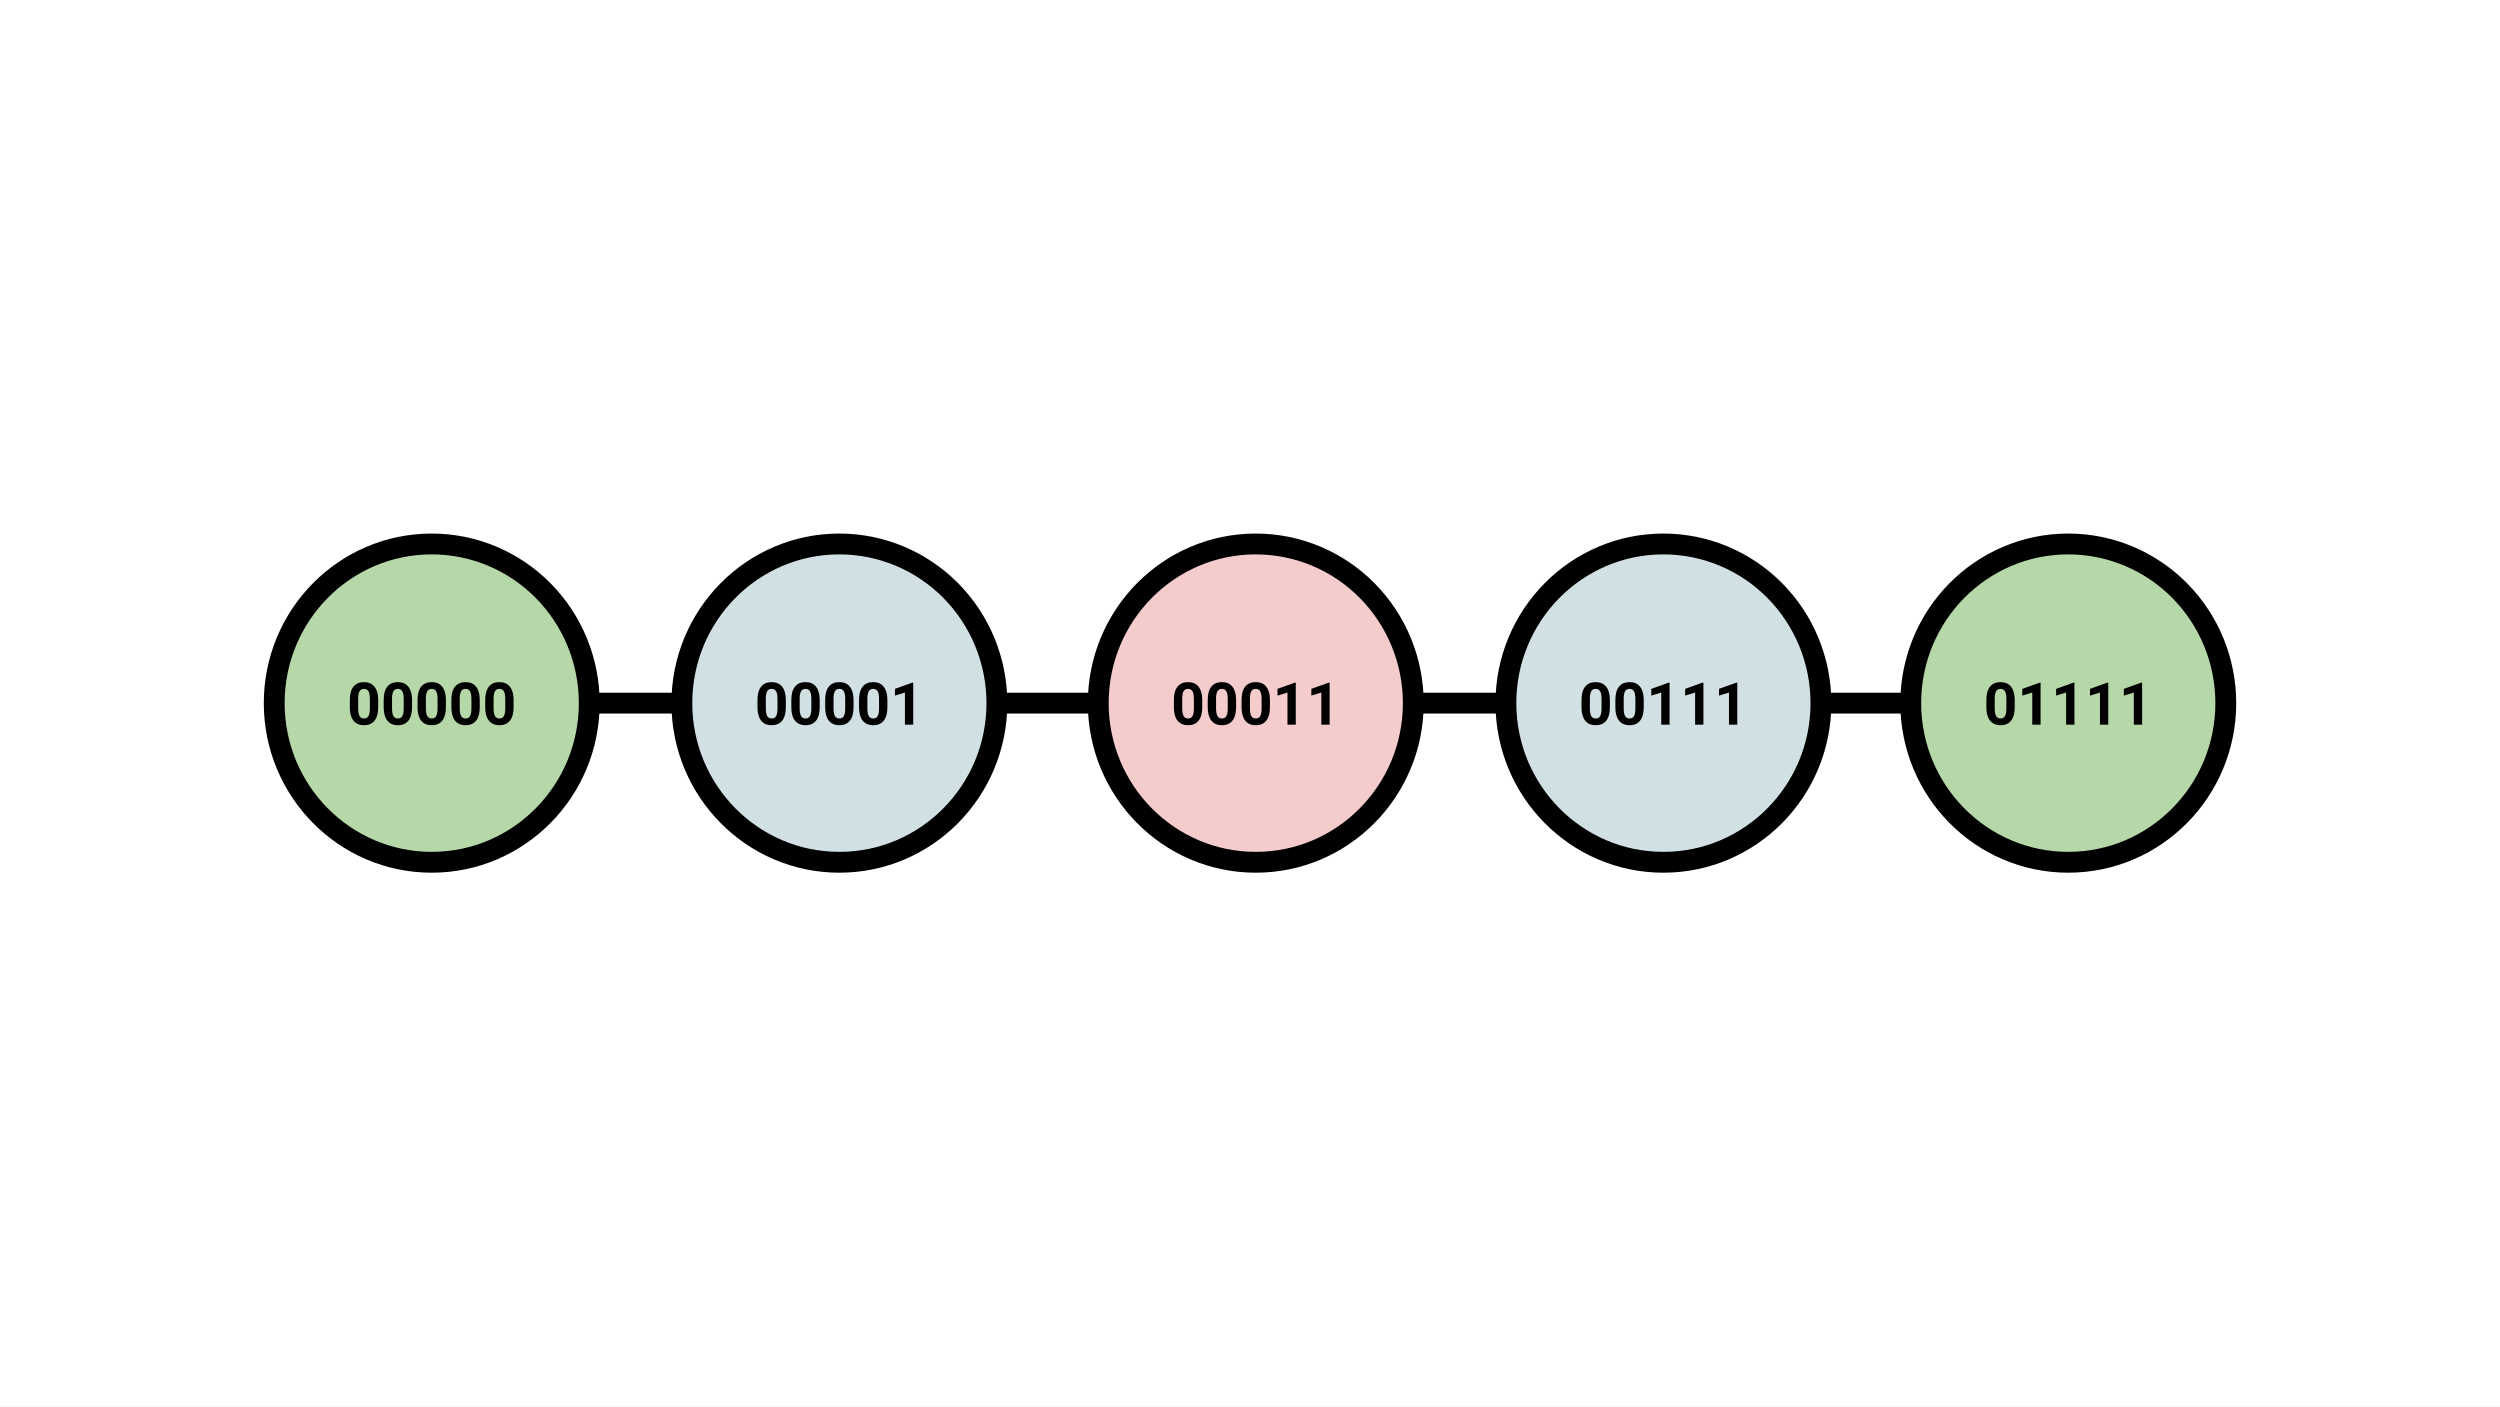
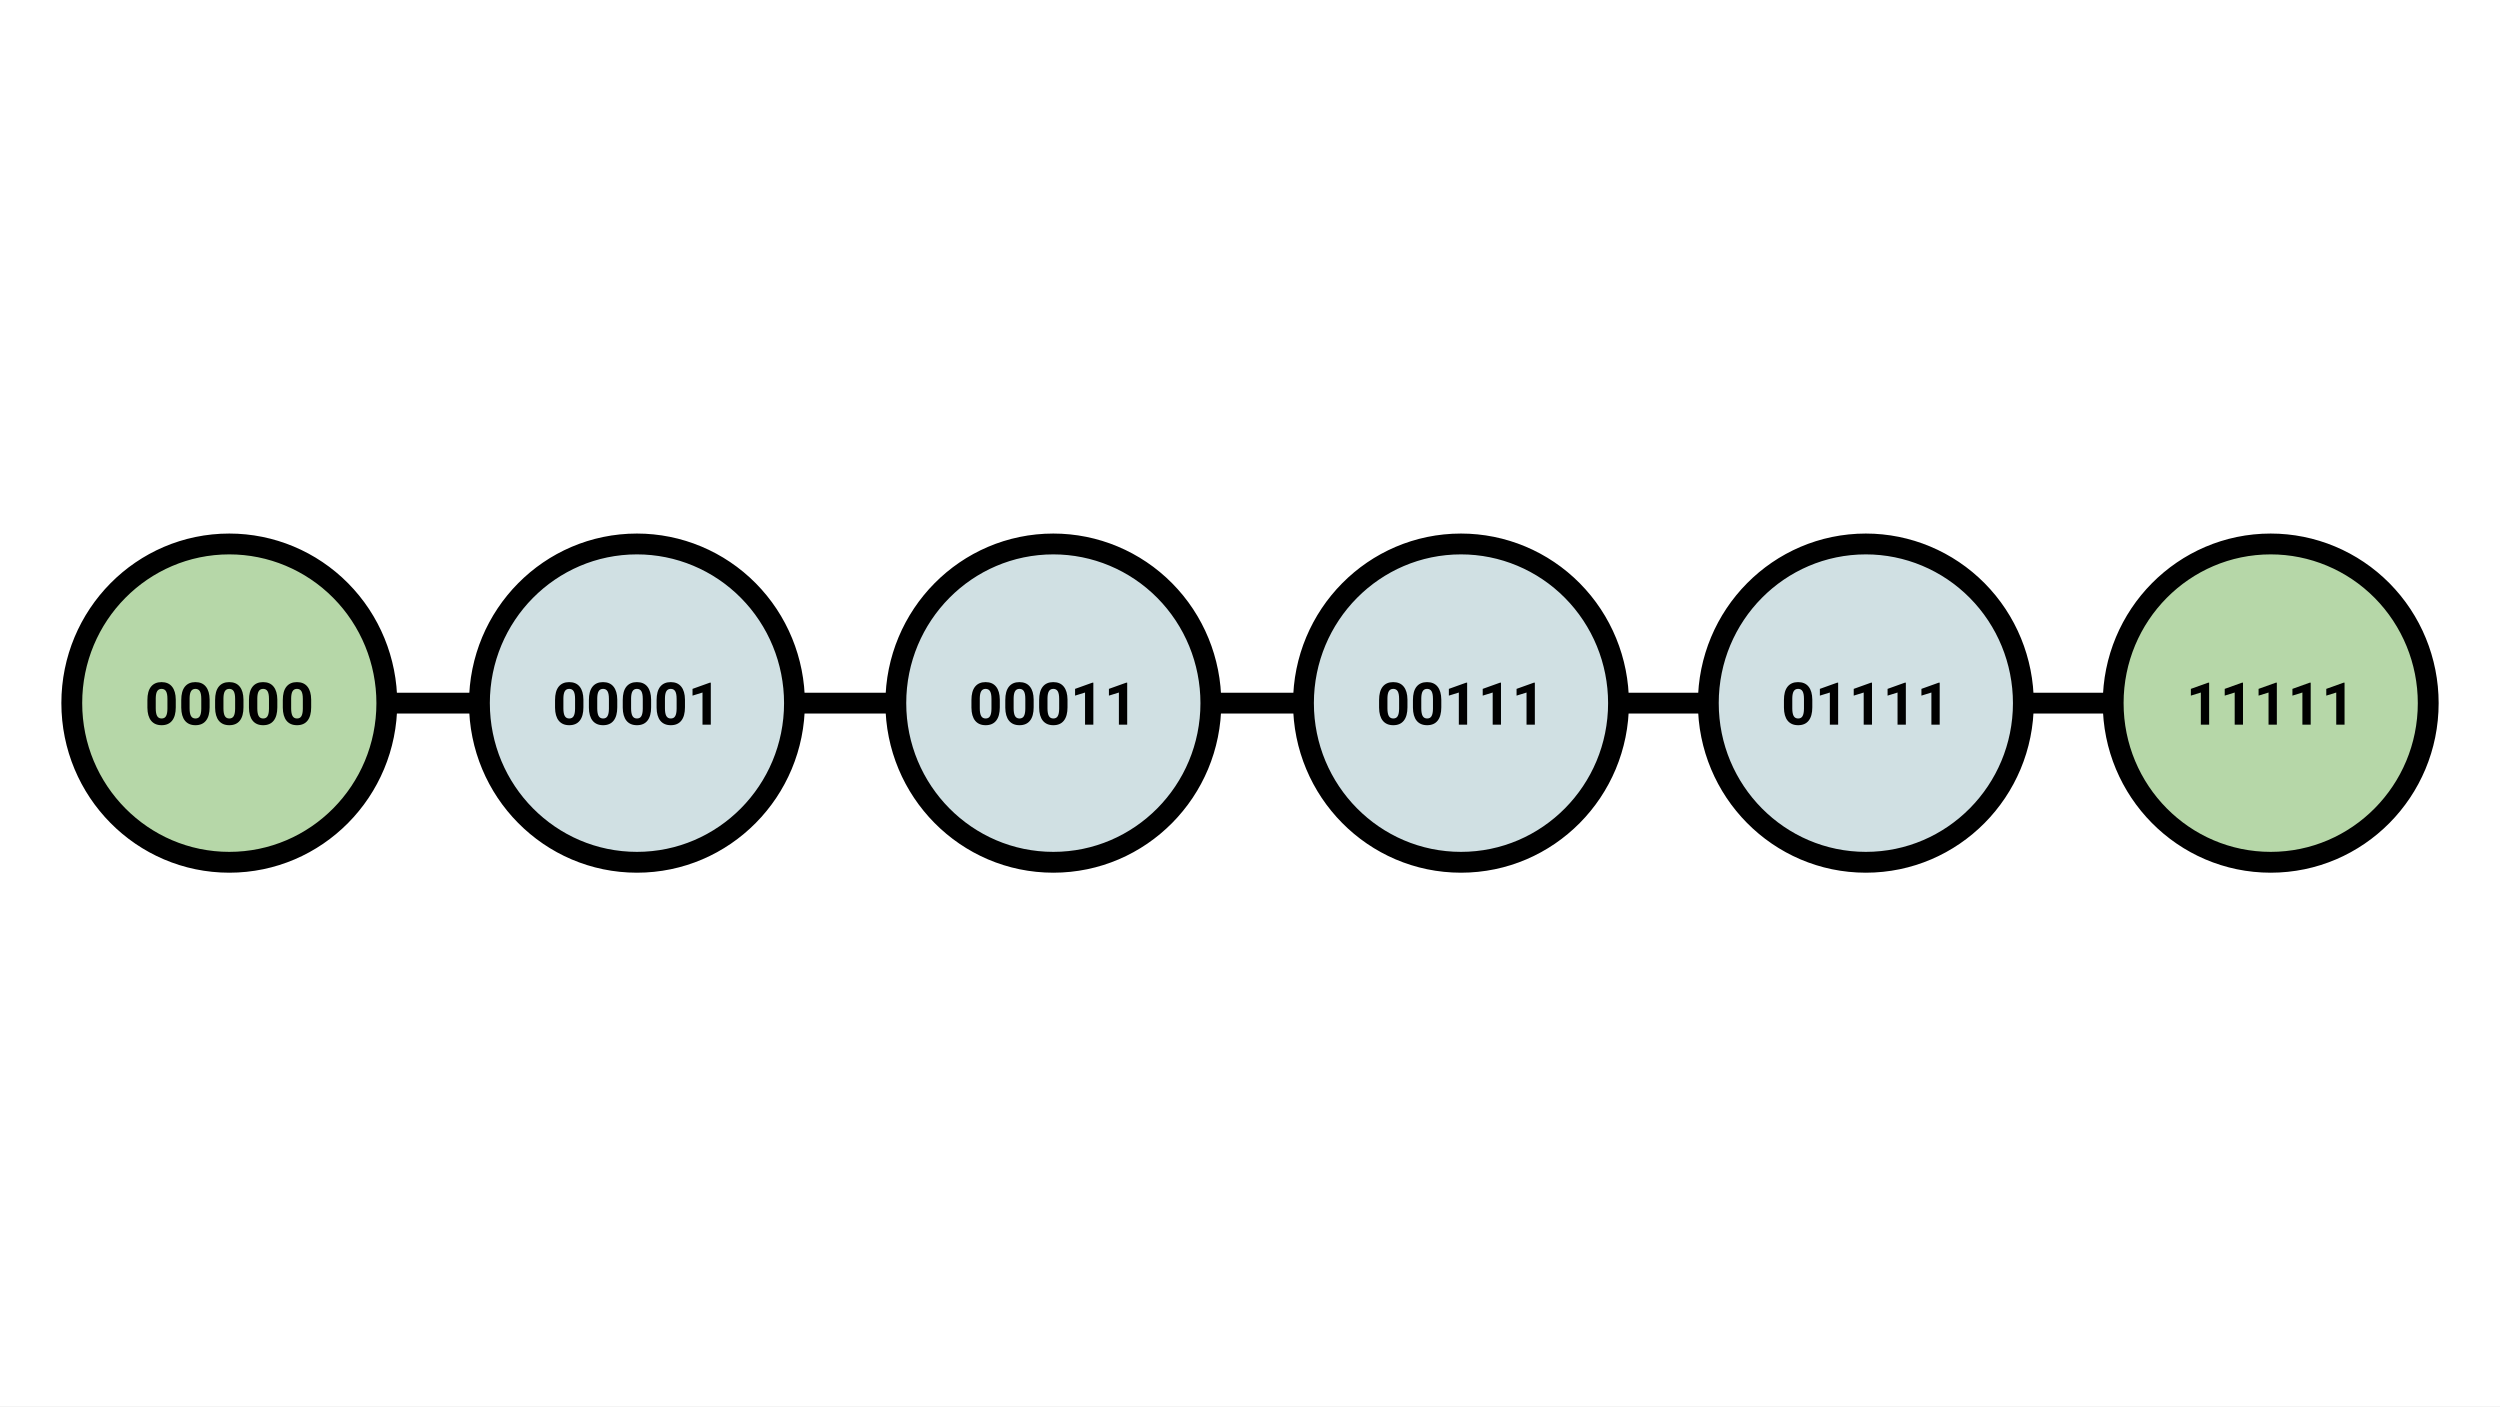
<svg xmlns="http://www.w3.org/2000/svg" version="1.1" viewBox="0.0 0.0 960.0 540.0" fill="none" stroke="none" stroke-linecap="square" stroke-miterlimit="10">
-   <clipPath id="g10ca9ff00e6_0_27.0">
+   <clipPath id="g10ca9ff00e6_0_8.0">
    <path d="m0 0l960.0 0l0 540.0l-960.0 0l0 -540.0z" clip-rule="nonzero" />
  </clipPath>
-   <g clip-path="url(#g10ca9ff00e6_0_27.0)">
+   <g clip-path="url(#g10ca9ff00e6_0_8.0)">
    <path fill="#ffffff" d="m0 0l960.0 0l0 540.0l-960.0 0z" fill-rule="evenodd" />
-     <path fill="#b6d7a8" d="m105.297 270.0l0 0c0 -33.755 27.081 -61.118 60.488 -61.118l0 0c16.042 0 31.428 6.439 42.772 17.901c11.344 11.462 17.717 27.007 17.717 43.217l0 0c0 33.755 -27.081 61.118 -60.488 61.118l0 0c-33.407 0 -60.488 -27.363 -60.488 -61.118z" fill-rule="evenodd" />
-     <path stroke="#000000" stroke-width="8.0" stroke-linejoin="round" stroke-linecap="butt" d="m105.297 270.0l0 0c0 -33.755 27.081 -61.118 60.488 -61.118l0 0c16.042 0 31.428 6.439 42.772 17.901c11.344 11.462 17.717 27.007 17.717 43.217l0 0c0 33.755 -27.081 61.118 -60.488 61.118l0 0c-33.407 0 -60.488 -27.363 -60.488 -61.118z" fill-rule="evenodd" />
-     <path fill="#000000" d="m145.226 271.604q0 3.344 -1.391 5.109q-1.375 1.766 -4.047 1.766q-2.625 0 -4.031 -1.734q-1.391 -1.734 -1.422 -4.984l0 -2.953q0 -3.375 1.391 -5.125q1.406 -1.75 4.031 -1.75q2.641 0 4.031 1.734q1.406 1.734 1.438 4.969l0 2.969zm-3.203 -3.25q0 -2.016 -0.547 -2.922q-0.547 -0.906 -1.703 -0.906q-1.125 0 -1.672 0.875q-0.531 0.859 -0.562 2.703l0 3.922q0 1.969 0.531 2.922q0.547 0.953 1.719 0.953q1.172 0 1.688 -0.906q0.531 -0.922 0.547 -2.812l0 -3.828zm16.202 3.25q0 3.344 -1.391 5.109q-1.375 1.766 -4.047 1.766q-2.625 0 -4.031 -1.734q-1.391 -1.734 -1.422 -4.984l0 -2.953q0 -3.375 1.391 -5.125q1.406 -1.75 4.031 -1.75q2.641 0 4.031 1.734q1.406 1.734 1.438 4.969l0 2.969zm-3.203 -3.25q0 -2.016 -0.547 -2.922q-0.547 -0.906 -1.703 -0.906q-1.125 0 -1.672 0.875q-0.531 0.859 -0.562 2.703l0 3.922q0 1.969 0.531 2.922q0.547 0.953 1.719 0.953q1.172 0 1.688 -0.906q0.531 -0.922 0.547 -2.812l0 -3.828zm16.202 3.25q0 3.344 -1.391 5.109q-1.375 1.766 -4.047 1.766q-2.625 0 -4.031 -1.734q-1.391 -1.734 -1.422 -4.984l0 -2.953q0 -3.375 1.391 -5.125q1.406 -1.75 4.031 -1.75q2.641 0 4.031 1.734q1.406 1.734 1.438 4.969l0 2.969zm-3.203 -3.25q0 -2.016 -0.547 -2.922q-0.547 -0.906 -1.703 -0.906q-1.125 0 -1.672 0.875q-0.531 0.859 -0.562 2.703l0 3.922q0 1.969 0.531 2.922q0.547 0.953 1.719 0.953q1.172 0 1.688 -0.906q0.531 -0.922 0.547 -2.812l0 -3.828zm16.202 3.25q0 3.344 -1.391 5.109q-1.375 1.766 -4.047 1.766q-2.625 0 -4.031 -1.734q-1.391 -1.734 -1.422 -4.984l0 -2.953q0 -3.375 1.391 -5.125q1.406 -1.75 4.031 -1.75q2.641 0 4.031 1.734q1.406 1.734 1.438 4.969l0 2.969zm-3.203 -3.25q0 -2.016 -0.547 -2.922q-0.547 -0.906 -1.703 -0.906q-1.125 0 -1.672 0.875q-0.531 0.859 -0.562 2.703l0 3.922q0 1.969 0.531 2.922q0.547 0.953 1.719 0.953q1.172 0 1.688 -0.906q0.531 -0.922 0.547 -2.812l0 -3.828zm16.202 3.25q0 3.344 -1.391 5.109q-1.375 1.766 -4.047 1.766q-2.625 0 -4.031 -1.734q-1.391 -1.734 -1.422 -4.984l0 -2.953q0 -3.375 1.391 -5.125q1.406 -1.75 4.031 -1.75q2.641 0 4.031 1.734q1.406 1.734 1.438 4.969l0 2.969zm-3.203 -3.25q0 -2.016 -0.547 -2.922q-0.547 -0.906 -1.703 -0.906q-1.125 0 -1.672 0.875q-0.531 0.859 -0.562 2.703l0 3.922q0 1.969 0.531 2.922q0.547 0.953 1.719 0.953q1.172 0 1.688 -0.906q0.531 -0.922 0.547 -2.812l0 -3.828z" fill-rule="nonzero" />
-     <path fill="#f4cccc" d="m421.728 270.0l0 0c0 -33.755 27.081 -61.118 60.488 -61.118l0 0c16.042 0 31.428 6.439 42.772 17.901c11.344 11.462 17.717 27.007 17.717 43.217l0 0c0 33.755 -27.081 61.118 -60.488 61.118l0 0c-33.407 0 -60.488 -27.363 -60.488 -61.118z" fill-rule="evenodd" />
-     <path stroke="#000000" stroke-width="8.0" stroke-linejoin="round" stroke-linecap="butt" d="m421.728 270.0l0 0c0 -33.755 27.081 -61.118 60.488 -61.118l0 0c16.042 0 31.428 6.439 42.772 17.901c11.344 11.462 17.717 27.007 17.717 43.217l0 0c0 33.755 -27.081 61.118 -60.488 61.118l0 0c-33.407 0 -60.488 -27.363 -60.488 -61.118z" fill-rule="evenodd" />
-     <path fill="#000000" d="m461.657 271.604q0 3.344 -1.391 5.109q-1.375 1.766 -4.047 1.766q-2.625 0 -4.031 -1.734q-1.391 -1.734 -1.422 -4.984l0 -2.953q0 -3.375 1.391 -5.125q1.406 -1.75 4.031 -1.75q2.641 0 4.031 1.734q1.406 1.734 1.438 4.969l0 2.969zm-3.203 -3.25q0 -2.016 -0.547 -2.922q-0.547 -0.906 -1.703 -0.906q-1.125 0 -1.672 0.875q-0.531 0.859 -0.562 2.703l0 3.922q0 1.969 0.531 2.922q0.547 0.953 1.719 0.953q1.172 0 1.688 -0.906q0.531 -0.922 0.547 -2.812l0 -3.828zm16.202 3.25q0 3.344 -1.391 5.109q-1.375 1.766 -4.047 1.766q-2.625 0 -4.031 -1.734q-1.391 -1.734 -1.422 -4.984l0 -2.953q0 -3.375 1.391 -5.125q1.406 -1.75 4.031 -1.75q2.641 0 4.031 1.734q1.406 1.734 1.438 4.969l0 2.969zm-3.203 -3.25q0 -2.016 -0.547 -2.922q-0.547 -0.906 -1.703 -0.906q-1.125 0 -1.672 0.875q-0.531 0.859 -0.562 2.703l0 3.922q0 1.969 0.531 2.922q0.547 0.953 1.719 0.953q1.172 0 1.688 -0.906q0.531 -0.922 0.547 -2.812l0 -3.828zm16.202 3.25q0 3.344 -1.391 5.109q-1.375 1.766 -4.047 1.766q-2.625 0 -4.031 -1.734q-1.391 -1.734 -1.422 -4.984l0 -2.953q0 -3.375 1.391 -5.125q1.406 -1.75 4.031 -1.75q2.641 0 4.031 1.734q1.406 1.734 1.438 4.969l0 2.969zm-3.203 -3.25q0 -2.016 -0.547 -2.922q-0.547 -0.906 -1.703 -0.906q-1.125 0 -1.672 0.875q-0.531 0.859 -0.562 2.703l0 3.922q0 1.969 0.531 2.922q0.547 0.953 1.719 0.953q1.172 0 1.688 -0.906q0.531 -0.922 0.547 -2.812l0 -3.828zm13.124 9.906l-3.188 0l0 -12.328l-3.828 1.188l0 -2.594l6.672 -2.391l0.344 0l0 16.125zm12.999 0l-3.188 0l0 -12.328l-3.828 1.188l0 -2.594l6.672 -2.391l0.344 0l0 16.125z" fill-rule="nonzero" />
-     <path fill="#d0e0e3" d="m261.832 270.0l0 0c0 -33.755 27.081 -61.118 60.488 -61.118l0 0c16.042 0 31.428 6.439 42.772 17.901c11.344 11.462 17.717 27.007 17.717 43.217l0 0c0 33.755 -27.081 61.118 -60.488 61.118l0 0c-33.407 0 -60.488 -27.363 -60.488 -61.118z" fill-rule="evenodd" />
-     <path stroke="#000000" stroke-width="8.0" stroke-linejoin="round" stroke-linecap="butt" d="m261.832 270.0l0 0c0 -33.755 27.081 -61.118 60.488 -61.118l0 0c16.042 0 31.428 6.439 42.772 17.901c11.344 11.462 17.717 27.007 17.717 43.217l0 0c0 33.755 -27.081 61.118 -60.488 61.118l0 0c-33.407 0 -60.488 -27.363 -60.488 -61.118z" fill-rule="evenodd" />
-     <path fill="#000000" d="m301.761 271.604q0 3.344 -1.391 5.109q-1.375 1.766 -4.047 1.766q-2.625 0 -4.031 -1.734q-1.391 -1.734 -1.422 -4.984l0 -2.953q0 -3.375 1.391 -5.125q1.406 -1.75 4.031 -1.75q2.641 0 4.031 1.734q1.406 1.734 1.438 4.969l0 2.969zm-3.203 -3.25q0 -2.016 -0.547 -2.922q-0.547 -0.906 -1.703 -0.906q-1.125 0 -1.672 0.875q-0.531 0.859 -0.562 2.703l0 3.922q0 1.969 0.531 2.922q0.547 0.953 1.719 0.953q1.172 0 1.688 -0.906q0.531 -0.922 0.547 -2.812l0 -3.828zm16.202 3.25q0 3.344 -1.391 5.109q-1.375 1.766 -4.047 1.766q-2.625 0 -4.031 -1.734q-1.391 -1.734 -1.422 -4.984l0 -2.953q0 -3.375 1.391 -5.125q1.406 -1.75 4.031 -1.75q2.641 0 4.031 1.734q1.406 1.734 1.438 4.969l0 2.969zm-3.203 -3.25q0 -2.016 -0.547 -2.922q-0.547 -0.906 -1.703 -0.906q-1.125 0 -1.672 0.875q-0.531 0.859 -0.562 2.703l0 3.922q0 1.969 0.531 2.922q0.547 0.953 1.719 0.953q1.172 0 1.688 -0.906q0.531 -0.922 0.547 -2.812l0 -3.828zm16.202 3.25q0 3.344 -1.391 5.109q-1.375 1.766 -4.047 1.766q-2.625 0 -4.031 -1.734q-1.391 -1.734 -1.422 -4.984l0 -2.953q0 -3.375 1.391 -5.125q1.406 -1.75 4.031 -1.75q2.641 0 4.031 1.734q1.406 1.734 1.438 4.969l0 2.969zm-3.203 -3.25q0 -2.016 -0.547 -2.922q-0.547 -0.906 -1.703 -0.906q-1.125 0 -1.672 0.875q-0.531 0.859 -0.562 2.703l0 3.922q0 1.969 0.531 2.922q0.547 0.953 1.719 0.953q1.172 0 1.688 -0.906q0.531 -0.922 0.547 -2.812l0 -3.828zm16.202 3.25q0 3.344 -1.391 5.109q-1.375 1.766 -4.047 1.766q-2.625 0 -4.031 -1.734q-1.391 -1.734 -1.422 -4.984l0 -2.953q0 -3.375 1.391 -5.125q1.406 -1.75 4.031 -1.75q2.641 0 4.031 1.734q1.406 1.734 1.438 4.969l0 2.969zm-3.203 -3.25q0 -2.016 -0.547 -2.922q-0.547 -0.906 -1.703 -0.906q-1.125 0 -1.672 0.875q-0.531 0.859 -0.562 2.703l0 3.922q0 1.969 0.531 2.922q0.547 0.953 1.719 0.953q1.172 0 1.688 -0.906q0.531 -0.922 0.547 -2.812l0 -3.828zm13.124 9.906l-3.188 0l0 -12.328l-3.828 1.188l0 -2.594l6.672 -2.391l0.344 0l0 16.125z" fill-rule="nonzero" />
-     <path fill="#d0e0e3" d="m578.263 270.0l0 0c0 -33.755 27.081 -61.118 60.488 -61.118l0 0c16.042 0 31.428 6.439 42.772 17.901c11.344 11.462 17.717 27.007 17.717 43.217l0 0c0 33.755 -27.081 61.118 -60.488 61.118l0 0c-33.407 0 -60.488 -27.363 -60.488 -61.118z" fill-rule="evenodd" />
-     <path stroke="#000000" stroke-width="8.0" stroke-linejoin="round" stroke-linecap="butt" d="m578.263 270.0l0 0c0 -33.755 27.081 -61.118 60.488 -61.118l0 0c16.042 0 31.428 6.439 42.772 17.901c11.344 11.462 17.717 27.007 17.717 43.217l0 0c0 33.755 -27.081 61.118 -60.488 61.118l0 0c-33.407 0 -60.488 -27.363 -60.488 -61.118z" fill-rule="evenodd" />
-     <path fill="#000000" d="m618.192 271.604q0 3.344 -1.391 5.109q-1.375 1.766 -4.047 1.766q-2.625 0 -4.031 -1.734q-1.391 -1.734 -1.422 -4.984l0 -2.953q0 -3.375 1.391 -5.125q1.406 -1.75 4.031 -1.75q2.641 0 4.031 1.734q1.406 1.734 1.438 4.969l0 2.969zm-3.203 -3.25q0 -2.016 -0.547 -2.922q-0.547 -0.906 -1.703 -0.906q-1.125 0 -1.672 0.875q-0.531 0.859 -0.562 2.703l0 3.922q0 1.969 0.531 2.922q0.547 0.953 1.719 0.953q1.172 0 1.688 -0.906q0.531 -0.922 0.547 -2.812l0 -3.828zm16.202 3.25q0 3.344 -1.391 5.109q-1.375 1.766 -4.047 1.766q-2.625 0 -4.031 -1.734q-1.391 -1.734 -1.422 -4.984l0 -2.953q0 -3.375 1.391 -5.125q1.406 -1.75 4.031 -1.75q2.641 0 4.031 1.734q1.406 1.734 1.438 4.969l0 2.969zm-3.203 -3.25q0 -2.016 -0.547 -2.922q-0.547 -0.906 -1.703 -0.906q-1.125 0 -1.672 0.875q-0.531 0.859 -0.562 2.703l0 3.922q0 1.969 0.531 2.922q0.547 0.953 1.719 0.953q1.172 0 1.688 -0.906q0.531 -0.922 0.547 -2.812l0 -3.828zm13.124 9.906l-3.188 0l0 -12.328l-3.828 1.188l0 -2.594l6.672 -2.391l0.344 0l0 16.125zm12.999 0l-3.188 0l0 -12.328l-3.828 1.188l0 -2.594l6.672 -2.391l0.344 0l0 16.125zm12.999 0l-3.188 0l0 -12.328l-3.828 1.188l0 -2.594l6.672 -2.391l0.344 0l0 16.125z" fill-rule="nonzero" />
-     <path fill="#b6d7a8" d="m733.728 270.0l0 0c0 -33.755 27.081 -61.118 60.488 -61.118l0 0c16.042 0 31.428 6.439 42.772 17.901c11.344 11.462 17.717 27.007 17.717 43.217l0 0c0 33.755 -27.081 61.118 -60.488 61.118l0 0c-33.407 0 -60.488 -27.363 -60.488 -61.118z" fill-rule="evenodd" />
-     <path stroke="#000000" stroke-width="8.0" stroke-linejoin="round" stroke-linecap="butt" d="m733.728 270.0l0 0c0 -33.755 27.081 -61.118 60.488 -61.118l0 0c16.042 0 31.428 6.439 42.772 17.901c11.344 11.462 17.717 27.007 17.717 43.217l0 0c0 33.755 -27.081 61.118 -60.488 61.118l0 0c-33.407 0 -60.488 -27.363 -60.488 -61.118z" fill-rule="evenodd" />
-     <path fill="#000000" d="m773.657 271.604q0 3.344 -1.391 5.109q-1.375 1.766 -4.047 1.766q-2.625 0 -4.031 -1.734q-1.391 -1.734 -1.422 -4.984l0 -2.953q0 -3.375 1.391 -5.125q1.406 -1.75 4.031 -1.75q2.641 0 4.031 1.734q1.406 1.734 1.438 4.969l0 2.969zm-3.203 -3.25q0 -2.016 -0.547 -2.922q-0.547 -0.906 -1.703 -0.906q-1.125 0 -1.672 0.875q-0.531 0.859 -0.562 2.703l0 3.922q0 1.969 0.531 2.922q0.547 0.953 1.719 0.953q1.172 0 1.688 -0.906q0.531 -0.922 0.547 -2.812l0 -3.828zm13.124 9.906l-3.188 0l0 -12.328l-3.828 1.188l0 -2.594l6.672 -2.391l0.344 0l0 16.125zm12.999 0l-3.188 0l0 -12.328l-3.828 1.188l0 -2.594l6.672 -2.391l0.344 0l0 16.125zm12.999 0l-3.188 0l0 -12.328l-3.828 1.188l0 -2.594l6.672 -2.391l0.344 0l0 16.125zm12.999 0l-3.188 0l0 -12.328l-3.828 1.188l0 -2.594l6.672 -2.391l0.344 0l0 16.125z" fill-rule="nonzero" />
-     <path fill="#000000" fill-opacity="0.0" d="m226.273 270.0l35.559 0" fill-rule="evenodd" />
-     <path stroke="#000000" stroke-width="8.0" stroke-linejoin="round" stroke-linecap="butt" d="m226.273 270.0l35.559 0" fill-rule="evenodd" />
-     <path fill="#000000" fill-opacity="0.0" d="m384.488 270.0l35.559 0" fill-rule="evenodd" />
-     <path stroke="#000000" stroke-width="8.0" stroke-linejoin="round" stroke-linecap="butt" d="m384.488 270.0l35.559 0" fill-rule="evenodd" />
-     <path fill="#000000" fill-opacity="0.0" d="m540.488 270.0l35.559 0" fill-rule="evenodd" />
-     <path stroke="#000000" stroke-width="8.0" stroke-linejoin="round" stroke-linecap="butt" d="m540.488 270.0l35.559 0" fill-rule="evenodd" />
-     <path fill="#000000" fill-opacity="0.0" d="m698.703 270.0l35.559 0" fill-rule="evenodd" />
-     <path stroke="#000000" stroke-width="8.0" stroke-linejoin="round" stroke-linecap="butt" d="m698.703 270.0l35.559 0" fill-rule="evenodd" />
+     <path fill="#b6d7a8" d="m27.564 270.0l0 0c0 -33.755 27.081 -61.118 60.488 -61.118l0 0c16.042 0 31.428 6.439 42.772 17.901c11.344 11.462 17.717 27.007 17.717 43.217l0 0c0 33.755 -27.081 61.118 -60.488 61.118l0 0c-33.407 0 -60.488 -27.363 -60.488 -61.118z" fill-rule="evenodd" />
+     <path stroke="#000000" stroke-width="8.0" stroke-linejoin="round" stroke-linecap="butt" d="m27.564 270.0l0 0c0 -33.755 27.081 -61.118 60.488 -61.118l0 0c16.042 0 31.428 6.439 42.772 17.901c11.344 11.462 17.717 27.007 17.717 43.217l0 0c0 33.755 -27.081 61.118 -60.488 61.118l0 0c-33.407 0 -60.488 -27.363 -60.488 -61.118z" fill-rule="evenodd" />
+     <path fill="#000000" d="m67.494 271.604q0 3.344 -1.391 5.109q-1.375 1.766 -4.047 1.766q-2.625 0 -4.031 -1.734q-1.391 -1.734 -1.422 -4.984l0 -2.953q0 -3.375 1.391 -5.125q1.406 -1.75 4.031 -1.75q2.641 0 4.031 1.734q1.406 1.734 1.438 4.969l0 2.969zm-3.203 -3.25q0 -2.016 -0.547 -2.922q-0.547 -0.906 -1.703 -0.906q-1.125 0 -1.672 0.875q-0.531 0.859 -0.562 2.703l0 3.922q0 1.969 0.531 2.922q0.547 0.953 1.719 0.953q1.172 0 1.688 -0.906q0.531 -0.922 0.547 -2.812l0 -3.828zm16.202 3.25q0 3.344 -1.391 5.109q-1.375 1.766 -4.047 1.766q-2.625 0 -4.031 -1.734q-1.391 -1.734 -1.422 -4.984l0 -2.953q0 -3.375 1.391 -5.125q1.406 -1.75 4.031 -1.75q2.641 0 4.031 1.734q1.406 1.734 1.438 4.969l0 2.969zm-3.203 -3.25q0 -2.016 -0.547 -2.922q-0.547 -0.906 -1.703 -0.906q-1.125 0 -1.672 0.875q-0.531 0.859 -0.562 2.703l0 3.922q0 1.969 0.531 2.922q0.547 0.953 1.719 0.953q1.172 0 1.688 -0.906q0.531 -0.922 0.547 -2.812l0 -3.828zm16.202 3.25q0 3.344 -1.391 5.109q-1.375 1.766 -4.047 1.766q-2.625 0 -4.031 -1.734q-1.391 -1.734 -1.422 -4.984l0 -2.953q0 -3.375 1.391 -5.125q1.406 -1.75 4.031 -1.75q2.641 0 4.031 1.734q1.406 1.734 1.438 4.969l0 2.969zm-3.203 -3.25q0 -2.016 -0.547 -2.922q-0.547 -0.906 -1.703 -0.906q-1.125 0 -1.672 0.875q-0.531 0.859 -0.562 2.703l0 3.922q0 1.969 0.531 2.922q0.547 0.953 1.719 0.953q1.172 0 1.688 -0.906q0.531 -0.922 0.547 -2.812l0 -3.828zm16.202 3.25q0 3.344 -1.391 5.109q-1.375 1.766 -4.047 1.766q-2.625 0 -4.031 -1.734q-1.391 -1.734 -1.422 -4.984l0 -2.953q0 -3.375 1.391 -5.125q1.406 -1.75 4.031 -1.75q2.641 0 4.031 1.734q1.406 1.734 1.438 4.969l0 2.969zm-3.203 -3.25q0 -2.016 -0.547 -2.922q-0.547 -0.906 -1.703 -0.906q-1.125 0 -1.672 0.875q-0.531 0.859 -0.562 2.703l0 3.922q0 1.969 0.531 2.922q0.547 0.953 1.719 0.953q1.172 0 1.688 -0.906q0.531 -0.922 0.547 -2.812l0 -3.828zm16.202 3.25q0 3.344 -1.391 5.109q-1.375 1.766 -4.047 1.766q-2.625 0 -4.031 -1.734q-1.391 -1.734 -1.422 -4.984l0 -2.953q0 -3.375 1.391 -5.125q1.406 -1.75 4.031 -1.75q2.641 0 4.031 1.734q1.406 1.734 1.438 4.969l0 2.969zm-3.203 -3.25q0 -2.016 -0.547 -2.922q-0.547 -0.906 -1.703 -0.906q-1.125 0 -1.672 0.875q-0.531 0.859 -0.562 2.703l0 3.922q0 1.969 0.531 2.922q0.547 0.953 1.719 0.953q1.172 0 1.688 -0.906q0.531 -0.922 0.547 -2.812l0 -3.828z" fill-rule="nonzero" />
+     <path fill="#d0e0e3" d="m343.995 270.0l0 0c0 -33.755 27.081 -61.118 60.488 -61.118l0 0c16.042 0 31.428 6.439 42.772 17.901c11.344 11.462 17.717 27.007 17.717 43.217l0 0c0 33.755 -27.081 61.118 -60.488 61.118l0 0c-33.407 0 -60.488 -27.363 -60.488 -61.118z" fill-rule="evenodd" />
+     <path stroke="#000000" stroke-width="8.0" stroke-linejoin="round" stroke-linecap="butt" d="m343.995 270.0l0 0c0 -33.755 27.081 -61.118 60.488 -61.118l0 0c16.042 0 31.428 6.439 42.772 17.901c11.344 11.462 17.717 27.007 17.717 43.217l0 0c0 33.755 -27.081 61.118 -60.488 61.118l0 0c-33.407 0 -60.488 -27.363 -60.488 -61.118z" fill-rule="evenodd" />
+     <path fill="#000000" d="m383.925 271.604q0 3.344 -1.391 5.109q-1.375 1.766 -4.047 1.766q-2.625 0 -4.031 -1.734q-1.391 -1.734 -1.422 -4.984l0 -2.953q0 -3.375 1.391 -5.125q1.406 -1.75 4.031 -1.75q2.641 0 4.031 1.734q1.406 1.734 1.438 4.969l0 2.969zm-3.203 -3.25q0 -2.016 -0.547 -2.922q-0.547 -0.906 -1.703 -0.906q-1.125 0 -1.672 0.875q-0.531 0.859 -0.562 2.703l0 3.922q0 1.969 0.531 2.922q0.547 0.953 1.719 0.953q1.172 0 1.688 -0.906q0.531 -0.922 0.547 -2.812l0 -3.828zm16.202 3.25q0 3.344 -1.391 5.109q-1.375 1.766 -4.047 1.766q-2.625 0 -4.031 -1.734q-1.391 -1.734 -1.422 -4.984l0 -2.953q0 -3.375 1.391 -5.125q1.406 -1.75 4.031 -1.75q2.641 0 4.031 1.734q1.406 1.734 1.438 4.969l0 2.969zm-3.203 -3.25q0 -2.016 -0.547 -2.922q-0.547 -0.906 -1.703 -0.906q-1.125 0 -1.672 0.875q-0.531 0.859 -0.562 2.703l0 3.922q0 1.969 0.531 2.922q0.547 0.953 1.719 0.953q1.172 0 1.688 -0.906q0.531 -0.922 0.547 -2.812l0 -3.828zm16.202 3.25q0 3.344 -1.391 5.109q-1.375 1.766 -4.047 1.766q-2.625 0 -4.031 -1.734q-1.391 -1.734 -1.422 -4.984l0 -2.953q0 -3.375 1.391 -5.125q1.406 -1.75 4.031 -1.75q2.641 0 4.031 1.734q1.406 1.734 1.438 4.969l0 2.969zm-3.203 -3.25q0 -2.016 -0.547 -2.922q-0.547 -0.906 -1.703 -0.906q-1.125 0 -1.672 0.875q-0.531 0.859 -0.562 2.703l0 3.922q0 1.969 0.531 2.922q0.547 0.953 1.719 0.953q1.172 0 1.688 -0.906q0.531 -0.922 0.547 -2.812l0 -3.828zm13.124 9.906l-3.188 0l0 -12.328l-3.828 1.188l0 -2.594l6.672 -2.391l0.344 0l0 16.125zm12.999 0l-3.188 0l0 -12.328l-3.828 1.188l0 -2.594l6.672 -2.391l0.344 0l0 16.125z" fill-rule="nonzero" />
+     <path fill="#d0e0e3" d="m184.1 270.0l0 0c0 -33.755 27.081 -61.118 60.488 -61.118l0 0c16.042 0 31.428 6.439 42.772 17.901c11.344 11.462 17.717 27.007 17.717 43.217l0 0c0 33.755 -27.081 61.118 -60.488 61.118l0 0c-33.407 0 -60.488 -27.363 -60.488 -61.118z" fill-rule="evenodd" />
+     <path stroke="#000000" stroke-width="8.0" stroke-linejoin="round" stroke-linecap="butt" d="m184.1 270.0l0 0c0 -33.755 27.081 -61.118 60.488 -61.118l0 0c16.042 0 31.428 6.439 42.772 17.901c11.344 11.462 17.717 27.007 17.717 43.217l0 0c0 33.755 -27.081 61.118 -60.488 61.118l0 0c-33.407 0 -60.488 -27.363 -60.488 -61.118z" fill-rule="evenodd" />
+     <path fill="#000000" d="m224.029 271.604q0 3.344 -1.391 5.109q-1.375 1.766 -4.047 1.766q-2.625 0 -4.031 -1.734q-1.391 -1.734 -1.422 -4.984l0 -2.953q0 -3.375 1.391 -5.125q1.406 -1.75 4.031 -1.75q2.641 0 4.031 1.734q1.406 1.734 1.438 4.969l0 2.969zm-3.203 -3.25q0 -2.016 -0.547 -2.922q-0.547 -0.906 -1.703 -0.906q-1.125 0 -1.672 0.875q-0.531 0.859 -0.562 2.703l0 3.922q0 1.969 0.531 2.922q0.547 0.953 1.719 0.953q1.172 0 1.688 -0.906q0.531 -0.922 0.547 -2.812l0 -3.828zm16.202 3.25q0 3.344 -1.391 5.109q-1.375 1.766 -4.047 1.766q-2.625 0 -4.031 -1.734q-1.391 -1.734 -1.422 -4.984l0 -2.953q0 -3.375 1.391 -5.125q1.406 -1.75 4.031 -1.75q2.641 0 4.031 1.734q1.406 1.734 1.438 4.969l0 2.969zm-3.203 -3.25q0 -2.016 -0.547 -2.922q-0.547 -0.906 -1.703 -0.906q-1.125 0 -1.672 0.875q-0.531 0.859 -0.562 2.703l0 3.922q0 1.969 0.531 2.922q0.547 0.953 1.719 0.953q1.172 0 1.688 -0.906q0.531 -0.922 0.547 -2.812l0 -3.828zm16.202 3.25q0 3.344 -1.391 5.109q-1.375 1.766 -4.047 1.766q-2.625 0 -4.031 -1.734q-1.391 -1.734 -1.422 -4.984l0 -2.953q0 -3.375 1.391 -5.125q1.406 -1.75 4.031 -1.75q2.641 0 4.031 1.734q1.406 1.734 1.438 4.969l0 2.969zm-3.203 -3.25q0 -2.016 -0.547 -2.922q-0.547 -0.906 -1.703 -0.906q-1.125 0 -1.672 0.875q-0.531 0.859 -0.562 2.703l0 3.922q0 1.969 0.531 2.922q0.547 0.953 1.719 0.953q1.172 0 1.688 -0.906q0.531 -0.922 0.547 -2.812l0 -3.828zm16.202 3.25q0 3.344 -1.391 5.109q-1.375 1.766 -4.047 1.766q-2.625 0 -4.031 -1.734q-1.391 -1.734 -1.422 -4.984l0 -2.953q0 -3.375 1.391 -5.125q1.406 -1.75 4.031 -1.75q2.641 0 4.031 1.734q1.406 1.734 1.438 4.969l0 2.969zm-3.203 -3.25q0 -2.016 -0.547 -2.922q-0.547 -0.906 -1.703 -0.906q-1.125 0 -1.672 0.875q-0.531 0.859 -0.562 2.703l0 3.922q0 1.969 0.531 2.922q0.547 0.953 1.719 0.953q1.172 0 1.688 -0.906q0.531 -0.922 0.547 -2.812l0 -3.828zm13.124 9.906l-3.188 0l0 -12.328l-3.828 1.188l0 -2.594l6.672 -2.391l0.344 0l0 16.125z" fill-rule="nonzero" />
+     <path fill="#d0e0e3" d="m500.531 270.0l0 0c0 -33.755 27.081 -61.118 60.488 -61.118l0 0c16.042 0 31.428 6.439 42.772 17.901c11.344 11.462 17.717 27.007 17.717 43.217l0 0c0 33.755 -27.081 61.118 -60.488 61.118l0 0c-33.407 0 -60.488 -27.363 -60.488 -61.118z" fill-rule="evenodd" />
+     <path stroke="#000000" stroke-width="8.0" stroke-linejoin="round" stroke-linecap="butt" d="m500.531 270.0l0 0c0 -33.755 27.081 -61.118 60.488 -61.118l0 0c16.042 0 31.428 6.439 42.772 17.901c11.344 11.462 17.717 27.007 17.717 43.217l0 0c0 33.755 -27.081 61.118 -60.488 61.118l0 0c-33.407 0 -60.488 -27.363 -60.488 -61.118z" fill-rule="evenodd" />
+     <path fill="#000000" d="m540.46 271.604q0 3.344 -1.391 5.109q-1.375 1.766 -4.047 1.766q-2.625 0 -4.031 -1.734q-1.391 -1.734 -1.422 -4.984l0 -2.953q0 -3.375 1.391 -5.125q1.406 -1.75 4.031 -1.75q2.641 0 4.031 1.734q1.406 1.734 1.438 4.969l0 2.969zm-3.203 -3.25q0 -2.016 -0.547 -2.922q-0.547 -0.906 -1.703 -0.906q-1.125 0 -1.672 0.875q-0.531 0.859 -0.562 2.703l0 3.922q0 1.969 0.531 2.922q0.547 0.953 1.719 0.953q1.172 0 1.688 -0.906q0.531 -0.922 0.547 -2.812l0 -3.828zm16.202 3.25q0 3.344 -1.391 5.109q-1.375 1.766 -4.047 1.766q-2.625 0 -4.031 -1.734q-1.391 -1.734 -1.422 -4.984l0 -2.953q0 -3.375 1.391 -5.125q1.406 -1.75 4.031 -1.75q2.641 0 4.031 1.734q1.406 1.734 1.438 4.969l0 2.969zm-3.203 -3.25q0 -2.016 -0.547 -2.922q-0.547 -0.906 -1.703 -0.906q-1.125 0 -1.672 0.875q-0.531 0.859 -0.562 2.703l0 3.922q0 1.969 0.531 2.922q0.547 0.953 1.719 0.953q1.172 0 1.688 -0.906q0.531 -0.922 0.547 -2.812l0 -3.828zm13.124 9.906l-3.188 0l0 -12.328l-3.828 1.188l0 -2.594l6.672 -2.391l0.344 0l0 16.125zm12.999 0l-3.188 0l0 -12.328l-3.828 1.188l0 -2.594l6.672 -2.391l0.344 0l0 16.125zm12.999 0l-3.188 0l0 -12.328l-3.828 1.188l0 -2.594l6.672 -2.391l0.344 0l0 16.125z" fill-rule="nonzero" />
+     <path fill="#d0e0e3" d="m655.995 270.0l0 0c0 -33.755 27.081 -61.118 60.488 -61.118l0 0c16.042 0 31.428 6.439 42.772 17.901c11.344 11.462 17.717 27.007 17.717 43.217l0 0c0 33.755 -27.082 61.118 -60.488 61.118l0 0c-33.407 0 -60.488 -27.363 -60.488 -61.118z" fill-rule="evenodd" />
+     <path stroke="#000000" stroke-width="8.0" stroke-linejoin="round" stroke-linecap="butt" d="m655.995 270.0l0 0c0 -33.755 27.081 -61.118 60.488 -61.118l0 0c16.042 0 31.428 6.439 42.772 17.901c11.344 11.462 17.717 27.007 17.717 43.217l0 0c0 33.755 -27.082 61.118 -60.488 61.118l0 0c-33.407 0 -60.488 -27.363 -60.488 -61.118z" fill-rule="evenodd" />
+     <path fill="#000000" d="m695.925 271.604q0 3.344 -1.391 5.109q-1.375 1.766 -4.047 1.766q-2.625 0 -4.031 -1.734q-1.391 -1.734 -1.422 -4.984l0 -2.953q0 -3.375 1.391 -5.125q1.406 -1.75 4.031 -1.75q2.641 0 4.031 1.734q1.406 1.734 1.438 4.969l0 2.969zm-3.203 -3.25q0 -2.016 -0.547 -2.922q-0.547 -0.906 -1.703 -0.906q-1.125 0 -1.672 0.875q-0.531 0.859 -0.562 2.703l0 3.922q0 1.969 0.531 2.922q0.547 0.953 1.719 0.953q1.172 0 1.688 -0.906q0.531 -0.922 0.547 -2.812l0 -3.828zm13.124 9.906l-3.188 0l0 -12.328l-3.828 1.188l0 -2.594l6.672 -2.391l0.344 0l0 16.125zm12.999 0l-3.188 0l0 -12.328l-3.828 1.188l0 -2.594l6.672 -2.391l0.344 0l0 16.125zm12.999 0l-3.188 0l0 -12.328l-3.828 1.188l0 -2.594l6.672 -2.391l0.344 0l0 16.125zm12.999 0l-3.188 0l0 -12.328l-3.828 1.188l0 -2.594l6.672 -2.391l0.344 0l0 16.125z" fill-rule="nonzero" />
+     <path fill="#b6d7a8" d="m811.46 270.0l0 0c0 -33.755 27.081 -61.118 60.488 -61.118l0 0c16.042 0 31.428 6.439 42.772 17.901c11.344 11.462 17.717 27.007 17.717 43.217l0 0c0 33.755 -27.081 61.118 -60.488 61.118l0 0c-33.407 0 -60.488 -27.363 -60.488 -61.118z" fill-rule="evenodd" />
+     <path stroke="#000000" stroke-width="8.0" stroke-linejoin="round" stroke-linecap="butt" d="m811.46 270.0l0 0c0 -33.755 27.081 -61.118 60.488 -61.118l0 0c16.042 0 31.428 6.439 42.772 17.901c11.344 11.462 17.717 27.007 17.717 43.217l0 0c0 33.755 -27.081 61.118 -60.488 61.118l0 0c-33.407 0 -60.488 -27.363 -60.488 -61.118z" fill-rule="evenodd" />
+     <path fill="#000000" d="m848.311 278.26l-3.188 0l0 -12.328l-3.828 1.188l0 -2.594l6.672 -2.391l0.344 0l0 16.125zm12.999 0l-3.188 0l0 -12.328l-3.828 1.188l0 -2.594l6.672 -2.391l0.344 0l0 16.125zm12.999 0l-3.188 0l0 -12.328l-3.828 1.188l0 -2.594l6.672 -2.391l0.344 0l0 16.125zm12.999 0l-3.188 0l0 -12.328l-3.828 1.188l0 -2.594l6.672 -2.391l0.344 0l0 16.125zm12.999 0l-3.188 0l0 -12.328l-3.828 1.188l0 -2.594l6.672 -2.391l0.344 0l0 16.125z" fill-rule="nonzero" />
+     <path fill="#000000" fill-opacity="0.0" d="m148.541 270.0l35.559 0" fill-rule="evenodd" />
+     <path stroke="#000000" stroke-width="8.0" stroke-linejoin="round" stroke-linecap="butt" d="m148.541 270.0l35.559 0" fill-rule="evenodd" />
+     <path fill="#000000" fill-opacity="0.0" d="m306.756 270.0l35.559 0" fill-rule="evenodd" />
+     <path stroke="#000000" stroke-width="8.0" stroke-linejoin="round" stroke-linecap="butt" d="m306.756 270.0l35.559 0" fill-rule="evenodd" />
+     <path fill="#000000" fill-opacity="0.0" d="m462.756 270.0l35.559 0" fill-rule="evenodd" />
+     <path stroke="#000000" stroke-width="8.0" stroke-linejoin="round" stroke-linecap="butt" d="m462.756 270.0l35.559 0" fill-rule="evenodd" />
+     <path fill="#000000" fill-opacity="0.0" d="m620.971 270.0l35.559 0" fill-rule="evenodd" />
+     <path stroke="#000000" stroke-width="8.0" stroke-linejoin="round" stroke-linecap="butt" d="m620.971 270.0l35.559 0" fill-rule="evenodd" />
+     <path fill="#000000" fill-opacity="0.0" d="m776.971 270.0l35.559 0" fill-rule="evenodd" />
+     <path stroke="#000000" stroke-width="8.0" stroke-linejoin="round" stroke-linecap="butt" d="m776.971 270.0l35.559 0" fill-rule="evenodd" />
  </g>
</svg>
